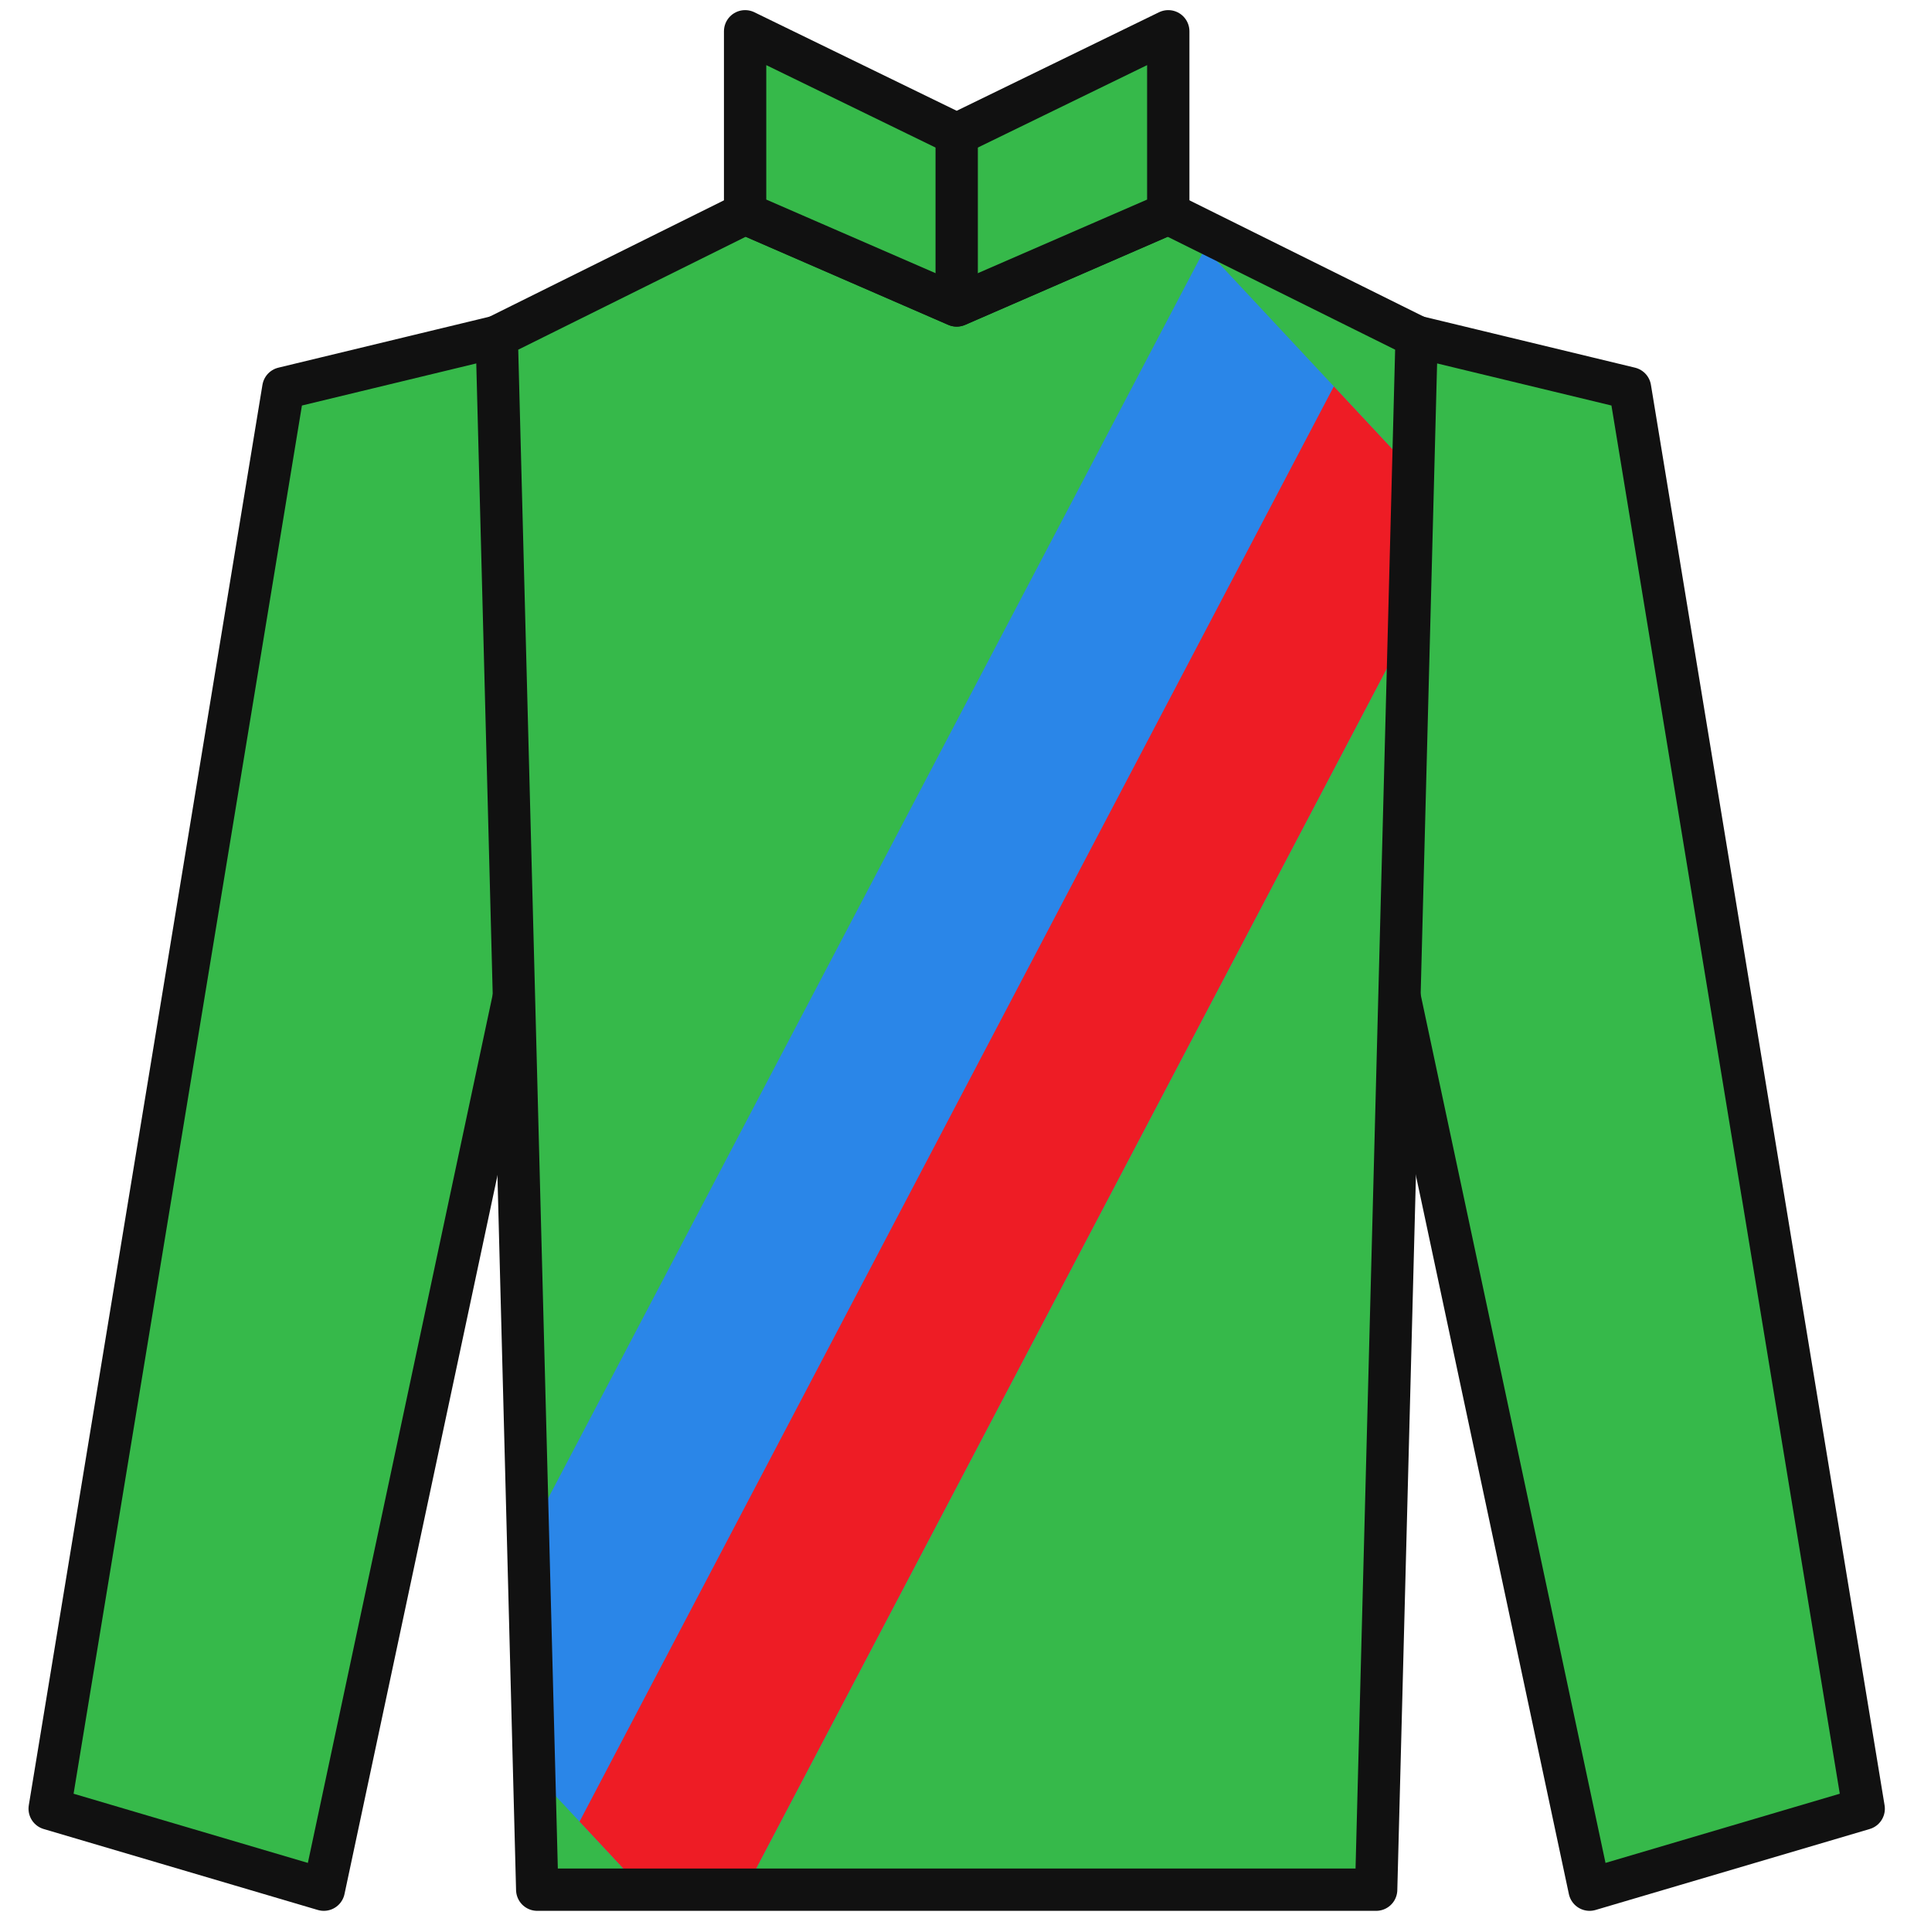
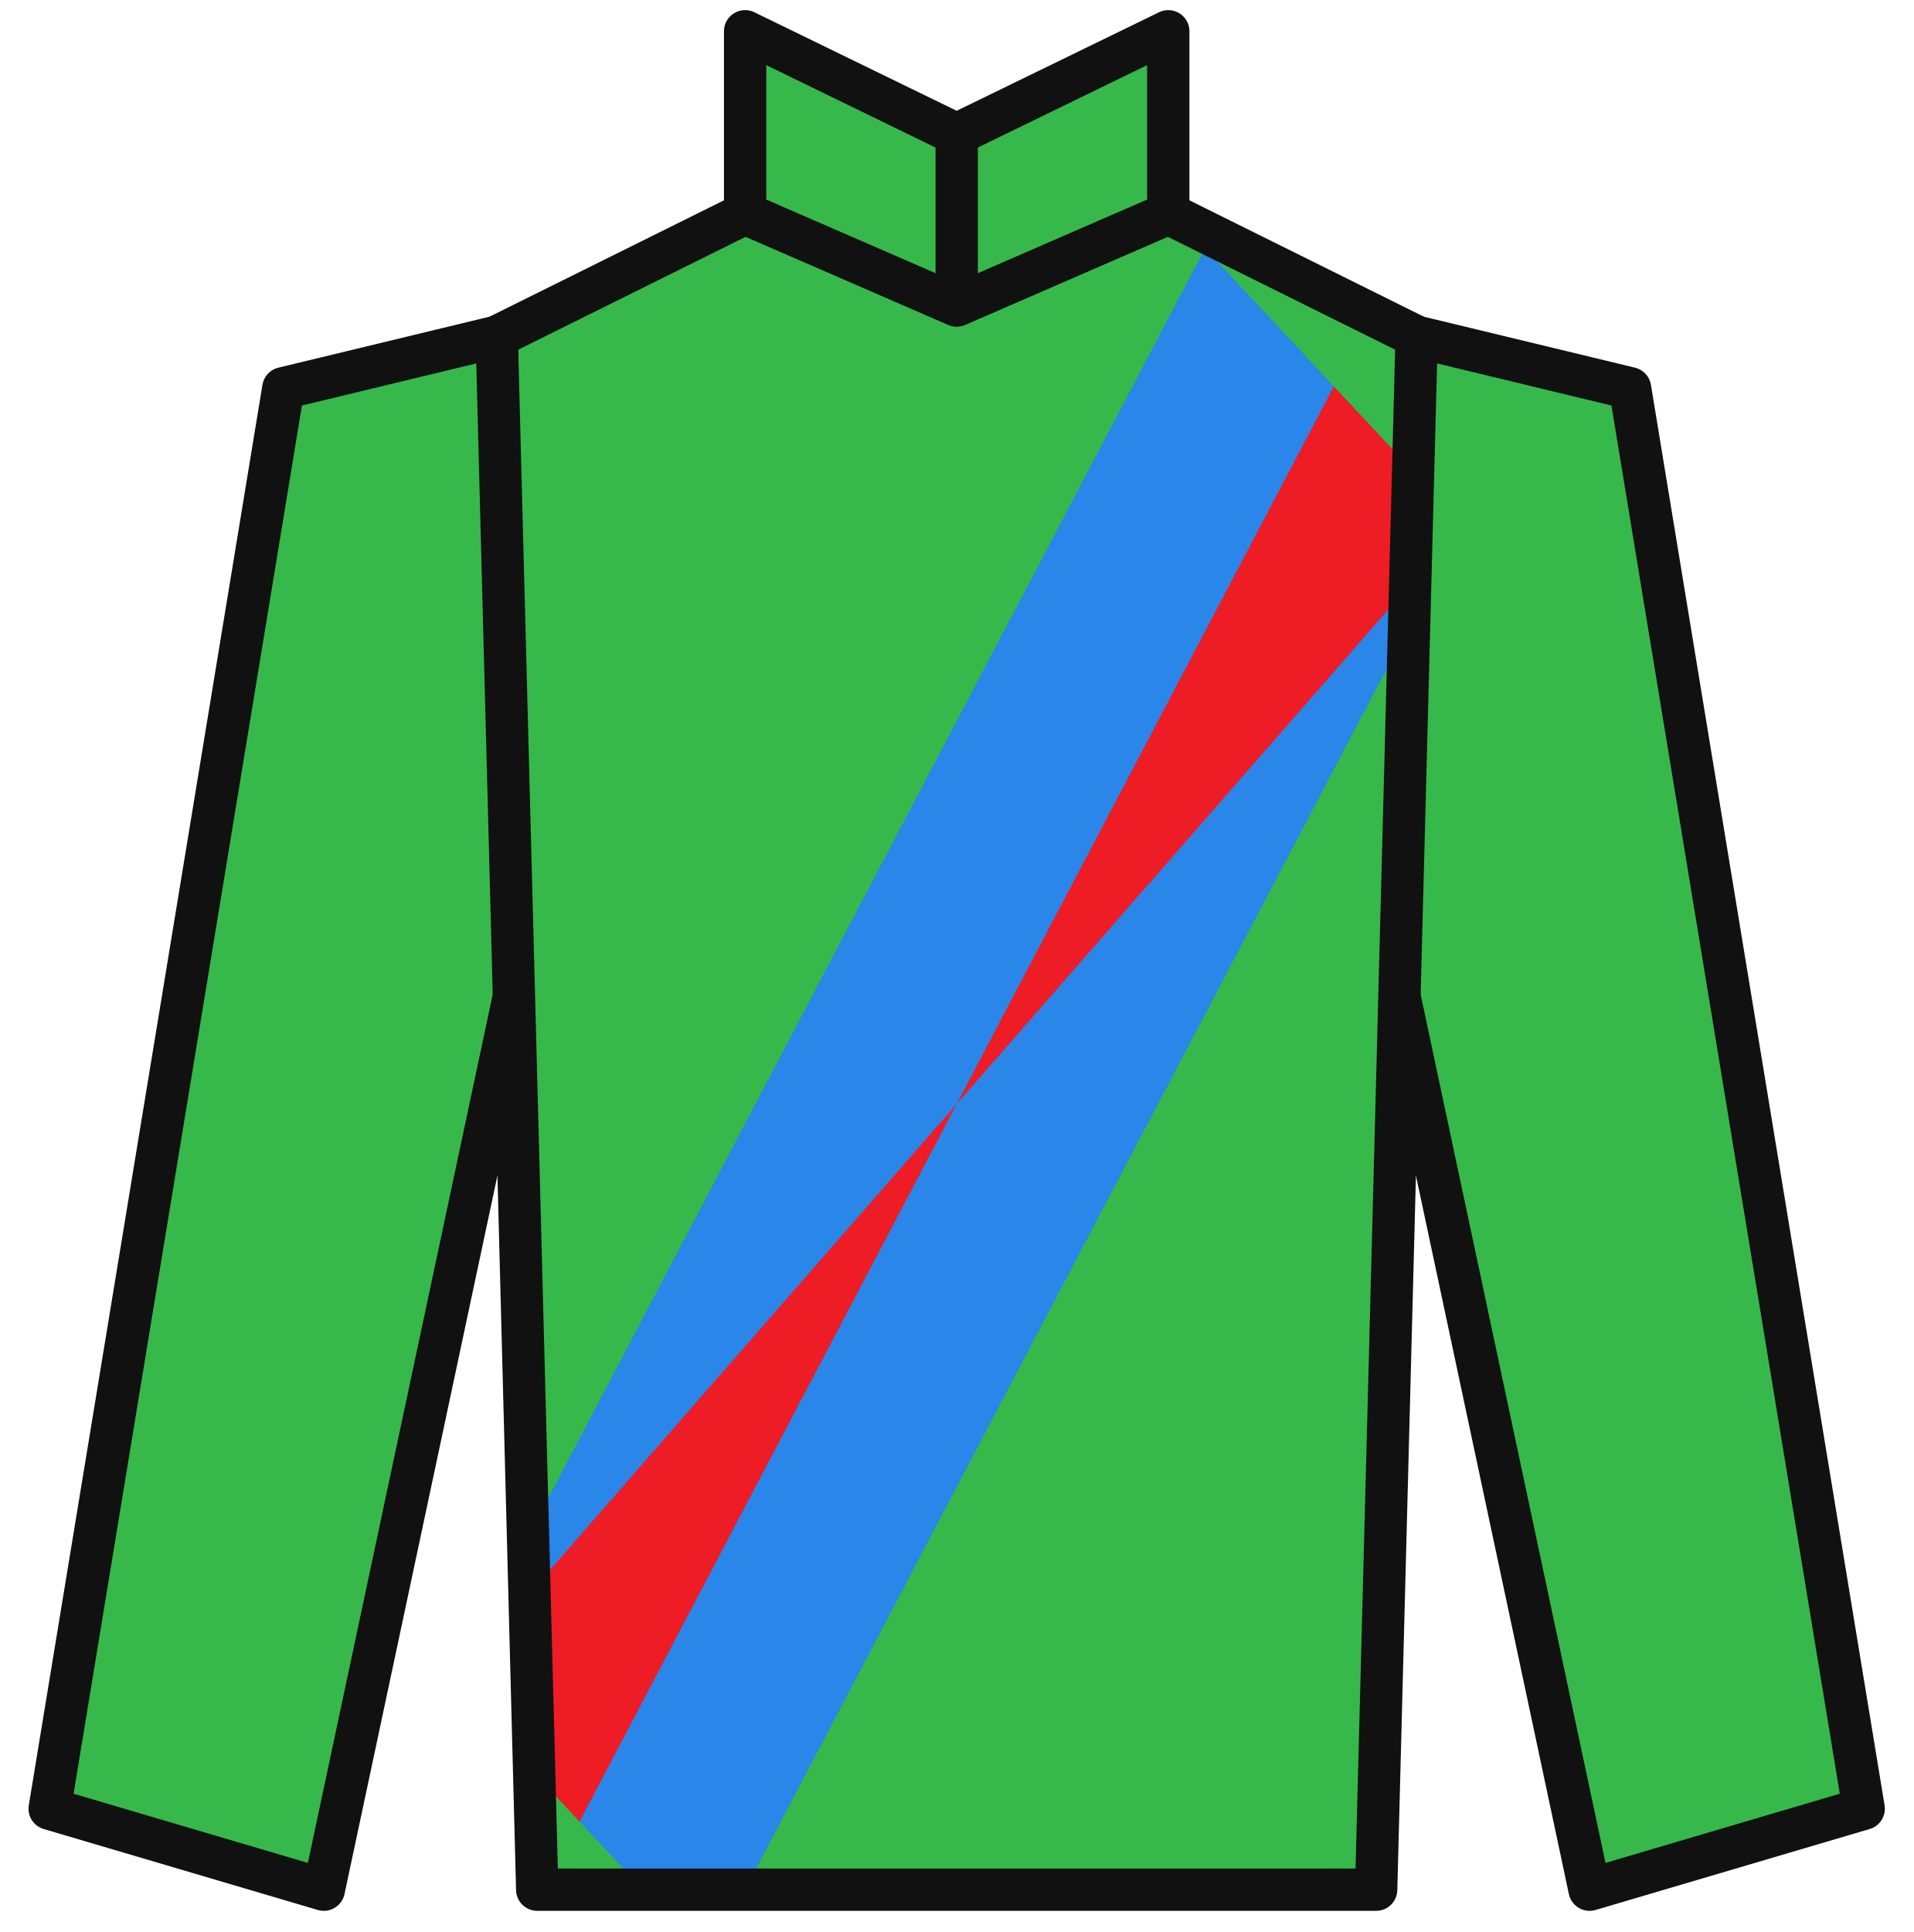
<svg xmlns="http://www.w3.org/2000/svg" class="trikot" viewBox="-1.5 -0.5 104 105" aria-hidden="true">
  <clipPath id="d1594651al">
    <path d="M25.5,17.8 L13.9,20.6 L1.2,97.8 L16.1,102.2 L27,51 Z" />
  </clipPath>
  <g clip-path="url(#d1594651al)">
    <rect x="0" y="17" width="28" height="86.5" fill="#36B94A" />
  </g>
  <path d="M25.5,17.8 L13.9,20.6 L1.2,97.8 L16.1,102.2 L27,51 Z" fill="none" stroke="#111111" stroke-width="2.3" stroke-linejoin="round" />
  <clipPath id="d1594651ar">
    <path d="M75.5,17.8 L87.1,20.6 L99.8,97.8 L84.9,102.2 L74,51 Z" />
  </clipPath>
  <g clip-path="url(#d1594651ar)">
    <rect x="73" y="17" width="28" height="86.5" fill="#36B94A" />
  </g>
  <path d="M75.5,17.8 L87.1,20.6 L99.8,97.8 L84.9,102.2 L74,51 Z" fill="none" stroke="#111111" stroke-width="2.3" stroke-linejoin="round" />
  <clipPath id="d1594651k">
    <path d="M25.5,17.8 L39,11.1 L50.5,16.1 L62,11.1 L75.5,17.8 L73.3,102.2 L27.7,102.2 Z" />
  </clipPath>
  <g clip-path="url(#d1594651k)">
    <rect x="25" y="10" width="51" height="93" fill="#36B94A" />
    <polygon points="78.0,28.0 64.0,13.0 23.0,91.0 37.0,106.0" fill="#2A86E8" />
-     <polygon points="78.0,28.0 71.0,20.5 30.0,98.5 37.0,106.0" fill="#EE1C25" />
+     <polygon points="78.0,28.0 71.0,20.5 30.0,98.5 23.0,91.0" fill="#EE1C25" />
  </g>
  <path d="M25.5,17.8 L39,11.1 L50.5,16.1 L62,11.1 L75.5,17.8 L73.3,102.2 L27.7,102.2 Z" fill="none" stroke="#111111" stroke-width="2.3" stroke-linejoin="round" />
  <path d="M39,1.2 L50.5,6.8 L62,1.2 L62,11.1 L50.5,16.1 L39,11.1 Z" fill="#36B94A" stroke="#111111" stroke-width="2.3" stroke-linejoin="round" />
  <path d="M50.5,6.8 L50.5,16.1" fill="none" stroke="#111111" stroke-width="2.3" />
</svg>
